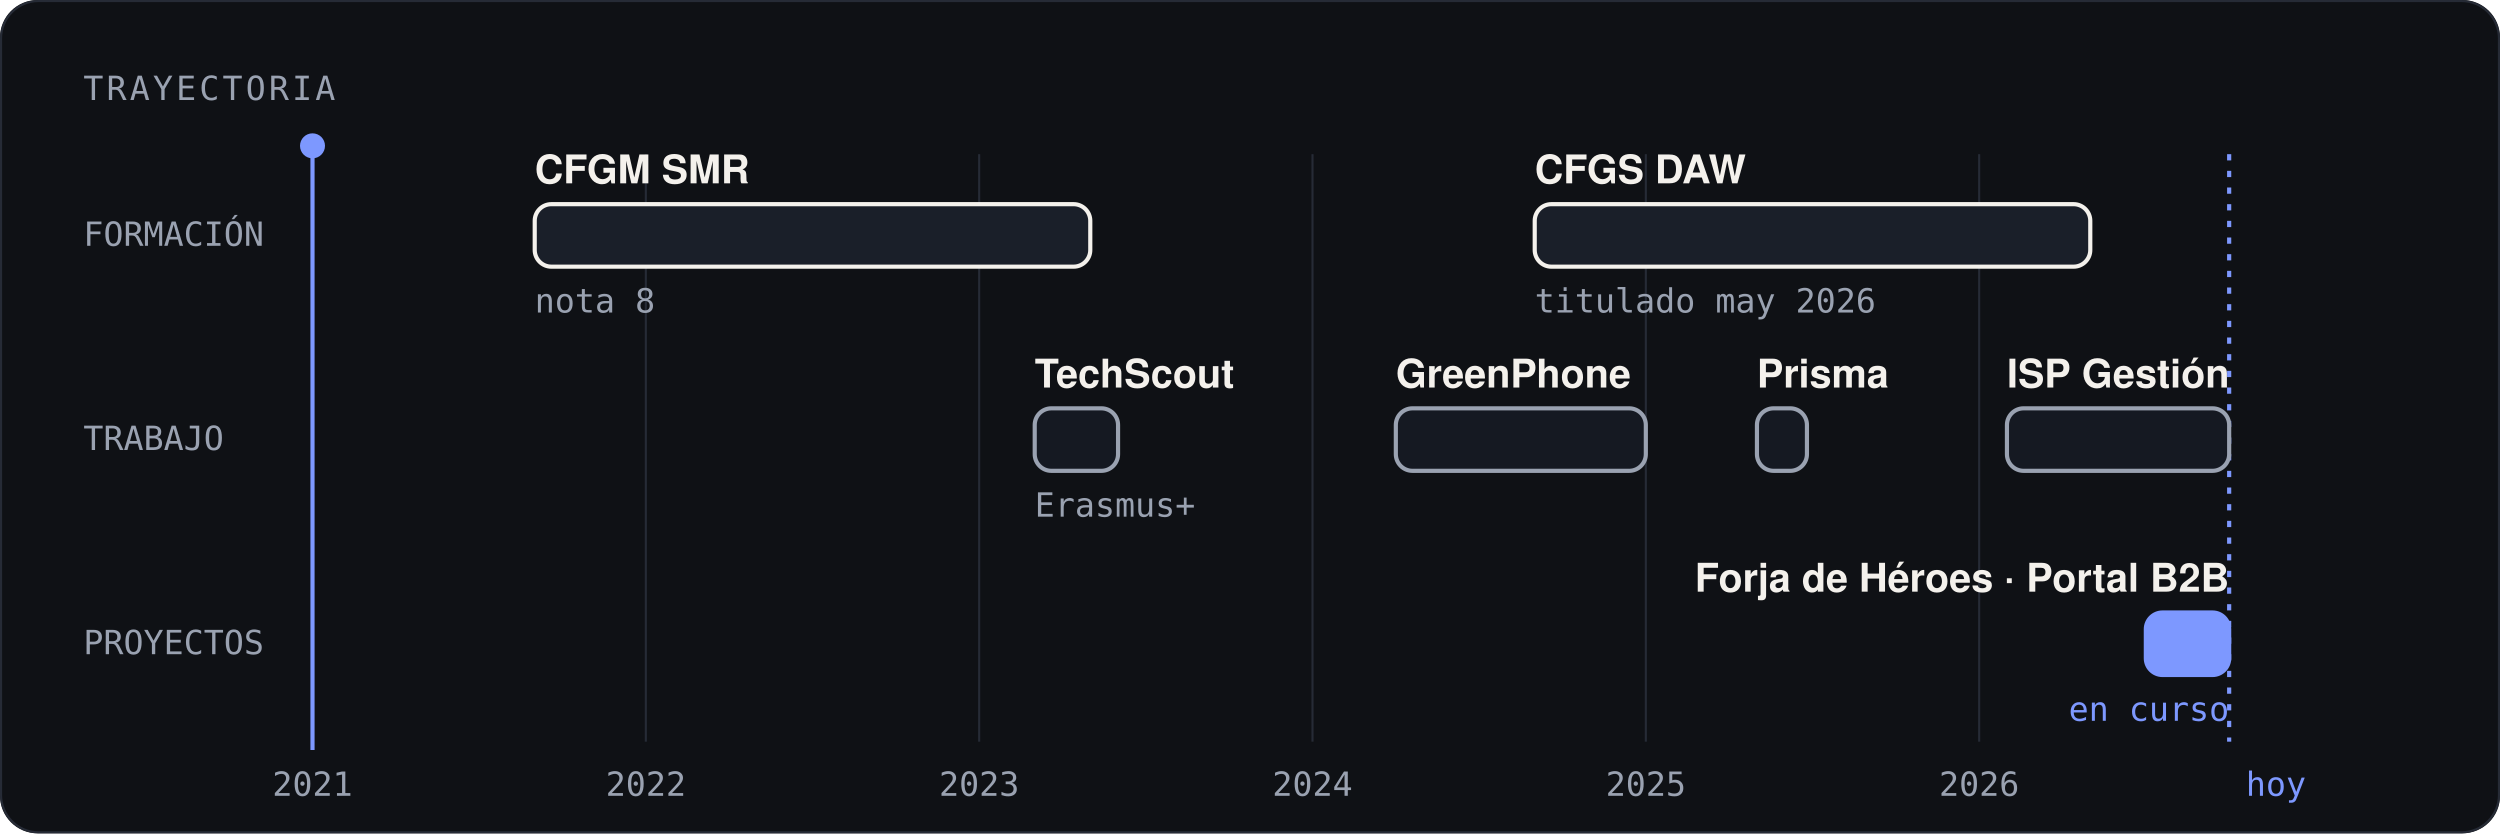
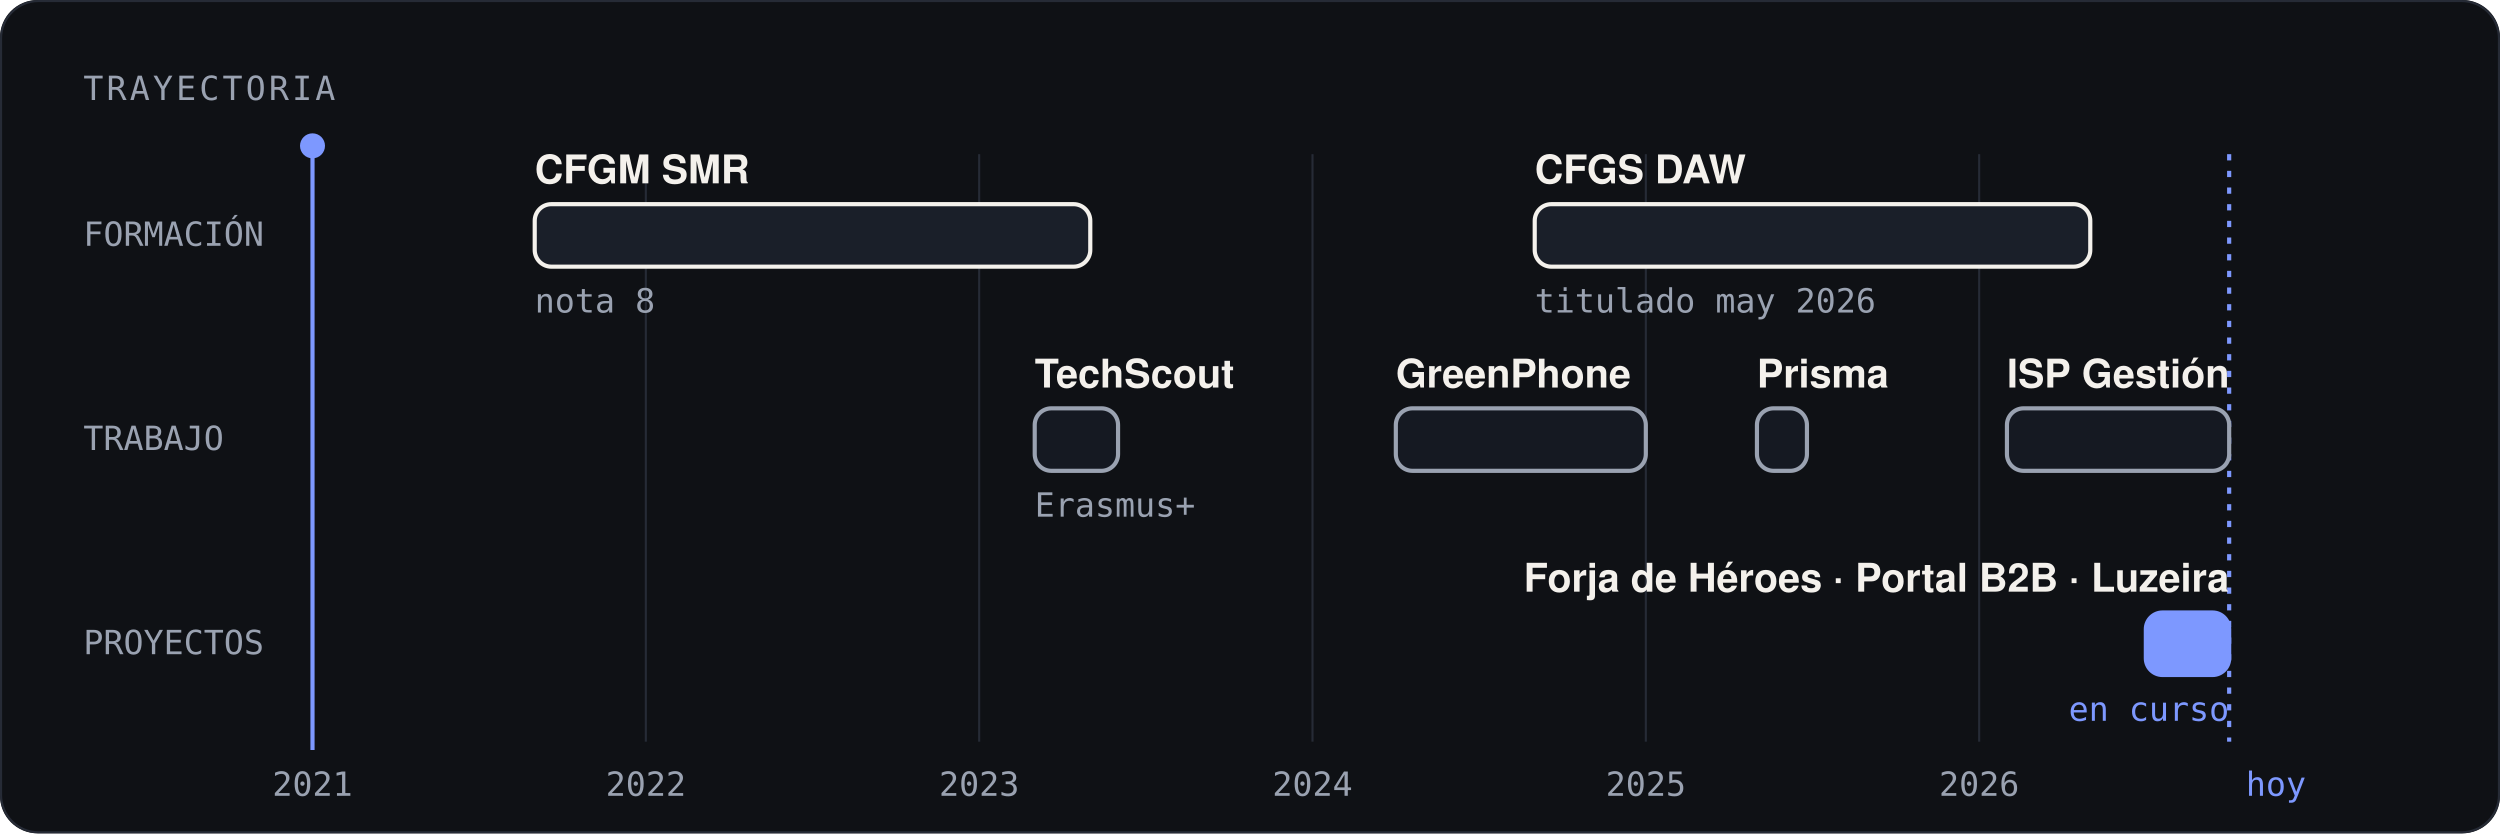
- <svg xmlns="http://www.w3.org/2000/svg" viewBox="0 0 1200 400" width="1200" height="400" role="img" aria-label="Trayectoria: CFGM SMR sep 2021 – may 2023, CFGS DAW sep 2024 – may 2026; TechScout 2023, GreenPhone 2024–2025, Prisma 2025, ISP Gestión feb – oct 2026; proyectos Forja de Héroes y portal B2B desde jul 2026">
+ <svg xmlns="http://www.w3.org/2000/svg" viewBox="0 0 1200 400" width="1200" height="400" role="img" aria-label="Trayectoria: CFGM SMR sep 2021 – may 2023, CFGS DAW sep 2024 – may 2026; TechScout 2023, GreenPhone 2024–2025, Prisma 2025, ISP Gestión feb – oct 2026; proyectos Forja de Héroes y portal B2B desde jul 2026, y Luzeira, publicada en nov 2026">
  <style>.sans{font-family:'Segoe UI','Helvetica Neue',Helvetica,Arial,sans-serif}.mono{font-family:ui-monospace,'SFMono-Regular','Cascadia Code',Menlo,Consolas,monospace}@keyframes up{from{opacity:0;transform:translateY(14px)}to{opacity:1;transform:none}}@keyframes march{to{stroke-dashoffset:-44}}@media (prefers-reduced-motion:reduce){*{animation:none!important}.tapa,.cur,.anim-solo{display:none}}.it{animation:up .6s cubic-bezier(.2,.8,.2,1) both}.b{transform-box:fill-box;transform-origin:left;animation:crece .7s cubic-bezier(.2,.8,.2,1) both;animation-delay:inherit}@keyframes crece{from{transform:scaleX(0)}to{transform:none}}.t0{animation-delay:0.60s}.t1{animation-delay:1.96s}.t2{animation-delay:1.28s}.t3{animation-delay:1.77s}.t4{animation-delay:2.26s}.t5{animation-delay:2.60s}.t6{animation-delay:2.79s}.cab{animation:cab 2.6s linear 0.3s both}@keyframes cab{0%{transform:translateX(0);opacity:1}92%{opacity:1}100%{transform:translateX(920px);opacity:0}}.hoy{animation:march 3s linear infinite}.vivo{animation:crece .7s cubic-bezier(.2,.8,.2,1) 2.79s both,vivo 2.4s ease-in-out 3.59s infinite}@keyframes vivo{50%{opacity:.45}}</style>
  <rect width="1200" height="400" rx="18" fill="#0F1115" />
  <rect x="0.5" y="0.5" width="1199" height="399" rx="18" fill="none" stroke="#262B36" />
  <text x="40" y="48" class="mono" font-size="16" fill="#9AA2B1" letter-spacing="1.5">TRAYECTORIA</text>
  <line x1="150.0" y1="74" x2="150.0" y2="356" stroke="#262B36" stroke-width="1" />
  <text x="150.0" y="382" class="mono" font-size="16" fill="#9AA2B1" text-anchor="middle">2021</text>
  <line x1="310.0" y1="74" x2="310.0" y2="356" stroke="#262B36" stroke-width="1" />
  <text x="310.0" y="382" class="mono" font-size="16" fill="#9AA2B1" text-anchor="middle">2022</text>
  <line x1="470.0" y1="74" x2="470.0" y2="356" stroke="#262B36" stroke-width="1" />
  <text x="470.0" y="382" class="mono" font-size="16" fill="#9AA2B1" text-anchor="middle">2023</text>
  <line x1="630.0" y1="74" x2="630.0" y2="356" stroke="#262B36" stroke-width="1" />
  <text x="630.0" y="382" class="mono" font-size="16" fill="#9AA2B1" text-anchor="middle">2024</text>
  <line x1="790.0" y1="74" x2="790.0" y2="356" stroke="#262B36" stroke-width="1" />
  <text x="790.0" y="382" class="mono" font-size="16" fill="#9AA2B1" text-anchor="middle">2025</text>
  <line x1="950.0" y1="74" x2="950.0" y2="356" stroke="#262B36" stroke-width="1" />
  <text x="950.0" y="382" class="mono" font-size="16" fill="#9AA2B1" text-anchor="middle">2026</text>
  <line x1="1070.0" y1="74" x2="1070.0" y2="356" stroke="#7D98FF" stroke-width="2" stroke-dasharray="3 5" class="hoy" />
  <text x="1078.0" y="382" class="mono" font-size="16" fill="#7D98FF">hoy</text>
  <text x="40" y="118" class="mono" font-size="16" fill="#9AA2B1">FORMACIÓN</text>
  <text x="40" y="216" class="mono" font-size="16" fill="#9AA2B1">TRABAJO</text>
  <text x="40" y="314" class="mono" font-size="16" fill="#9AA2B1">PROYECTOS</text>
  <g class="it t0">
    <rect x="256.667" y="98" width="266.667" height="30" class="b" rx="8" fill="#1A1F29" stroke="#F4F1EC" stroke-width="2" />
    <text x="256.667" y="88" class="sans" font-size="19" font-weight="700" fill="#F4F1EC">CFGM SMR</text>
    <text x="256.667" y="150" class="mono" font-size="16" fill="#9AA2B1">nota 8</text>
  </g>
  <g class="it t1">
    <rect x="736.667" y="98" width="266.667" height="30" class="b" rx="8" fill="#1A1F29" stroke="#F4F1EC" stroke-width="2" />
    <text x="736.667" y="88" class="sans" font-size="19" font-weight="700" fill="#F4F1EC">CFGS DAW</text>
    <text x="736.667" y="150" class="mono" font-size="16" fill="#9AA2B1">titulado may 2026</text>
  </g>
  <g class="it t2">
    <rect x="496.667" y="196" width="40.0" height="30" class="b" rx="8" fill="#151922" stroke="#9AA2B1" stroke-width="2" />
    <text x="496.667" y="186" class="sans" font-size="19" font-weight="700" fill="#F4F1EC">TechScout</text>
    <text x="496.667" y="248" class="mono" font-size="16" fill="#9AA2B1">Erasmus+</text>
  </g>
  <g class="it t3">
    <rect x="670.0" y="196" width="120.0" height="30" class="b" rx="8" fill="#151922" stroke="#9AA2B1" stroke-width="2" />
    <text x="670.0" y="186" class="sans" font-size="19" font-weight="700" fill="#F4F1EC">GreenPhone</text>
  </g>
  <g class="it t4">
    <rect x="843.333" y="196" width="24" height="30" class="b" rx="8" fill="#151922" stroke="#9AA2B1" stroke-width="2" />
    <text x="843.333" y="186" class="sans" font-size="19" font-weight="700" fill="#F4F1EC">Prisma</text>
  </g>
  <g class="it t5">
    <rect x="963.333" y="196" width="106.667" height="30" class="b" rx="8" fill="#151922" stroke="#9AA2B1" stroke-width="2" />
    <text x="963.333" y="186" class="sans" font-size="19" font-weight="700" fill="#F4F1EC">ISP Gestión</text>
  </g>
  <g class="it t6">
    <rect x="1030.0" y="294" width="40.0" height="30" class="b vivo" rx="8" fill="#7D98FF" stroke="#7D98FF" stroke-width="2" />
-     <text x="1070.0" y="284" class="sans" font-size="19" font-weight="700" fill="#F4F1EC" text-anchor="end">Forja de Héroes · Portal B2B</text>
+     <text x="1070.0" y="284" class="sans" font-size="19" font-weight="700" fill="#F4F1EC" text-anchor="end">Forja de Héroes · Portal B2B · Luzeira</text>
    <text x="1070.0" y="346" class="mono" font-size="16" fill="#7D98FF" text-anchor="end">en curso</text>
  </g>
  <g class="cab anim-solo">
    <line x1="150.0" y1="70" x2="150.0" y2="360" stroke="#7D98FF" stroke-width="2" />
    <circle cx="150.0" cy="70" r="6" fill="#7D98FF" />
  </g>
</svg>
